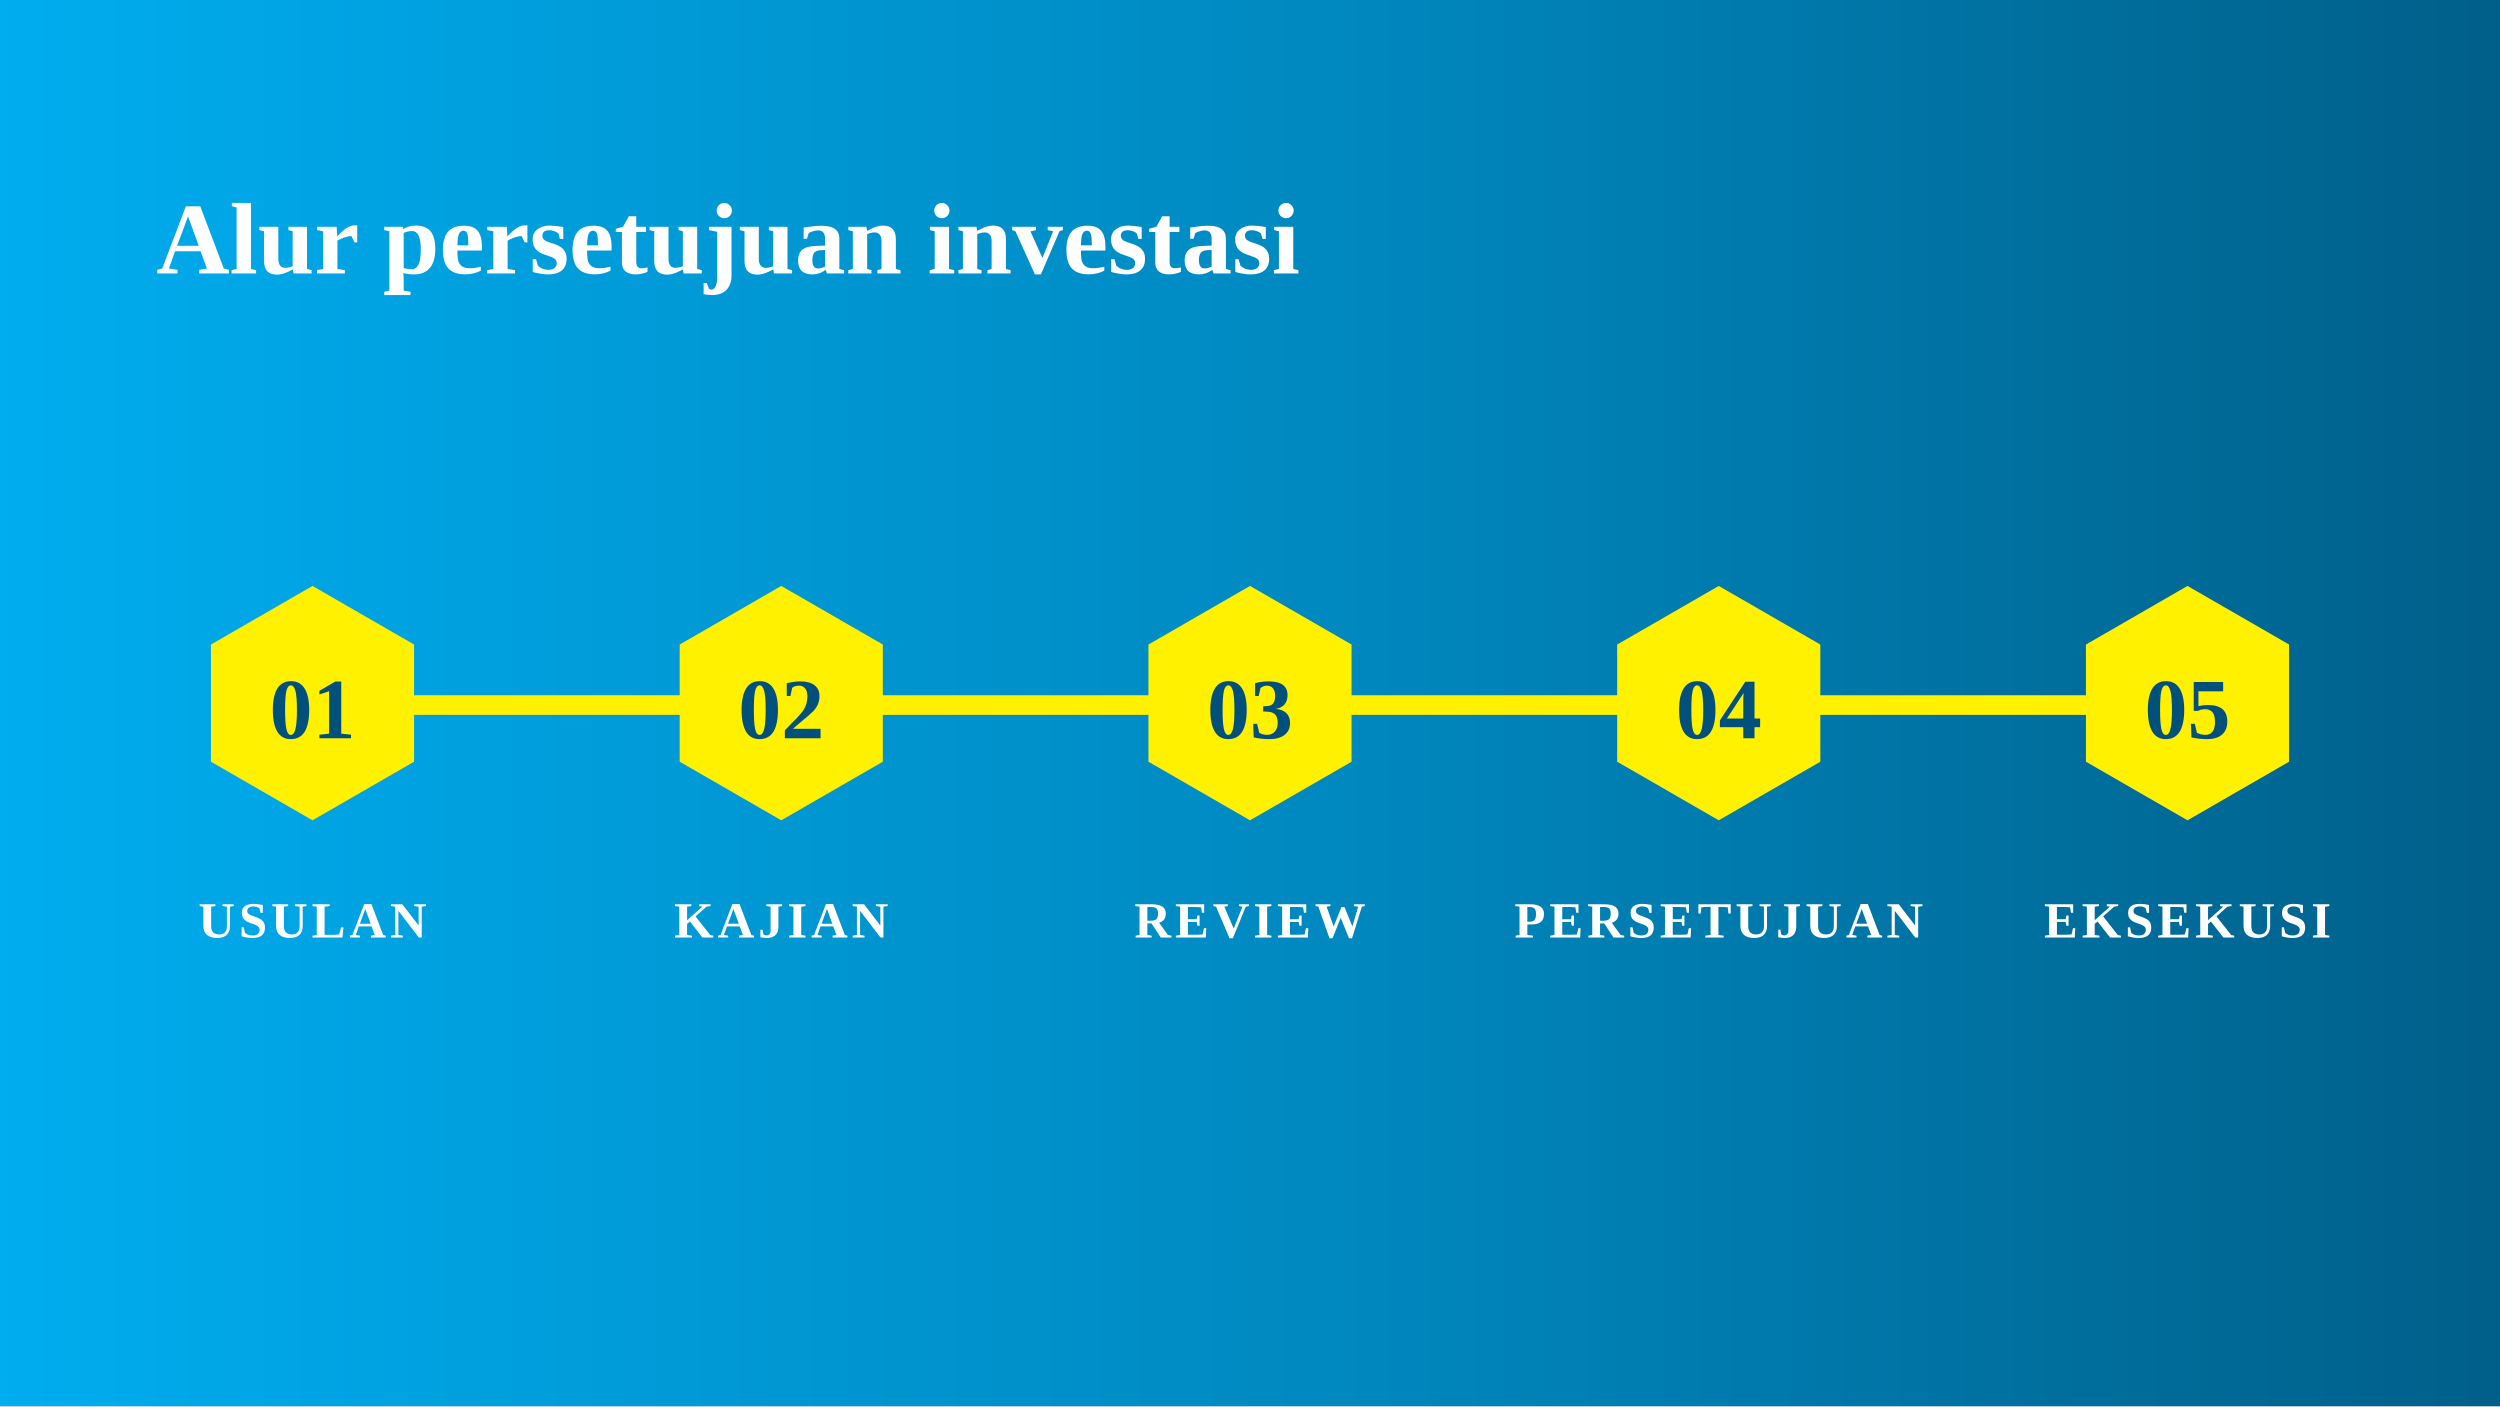
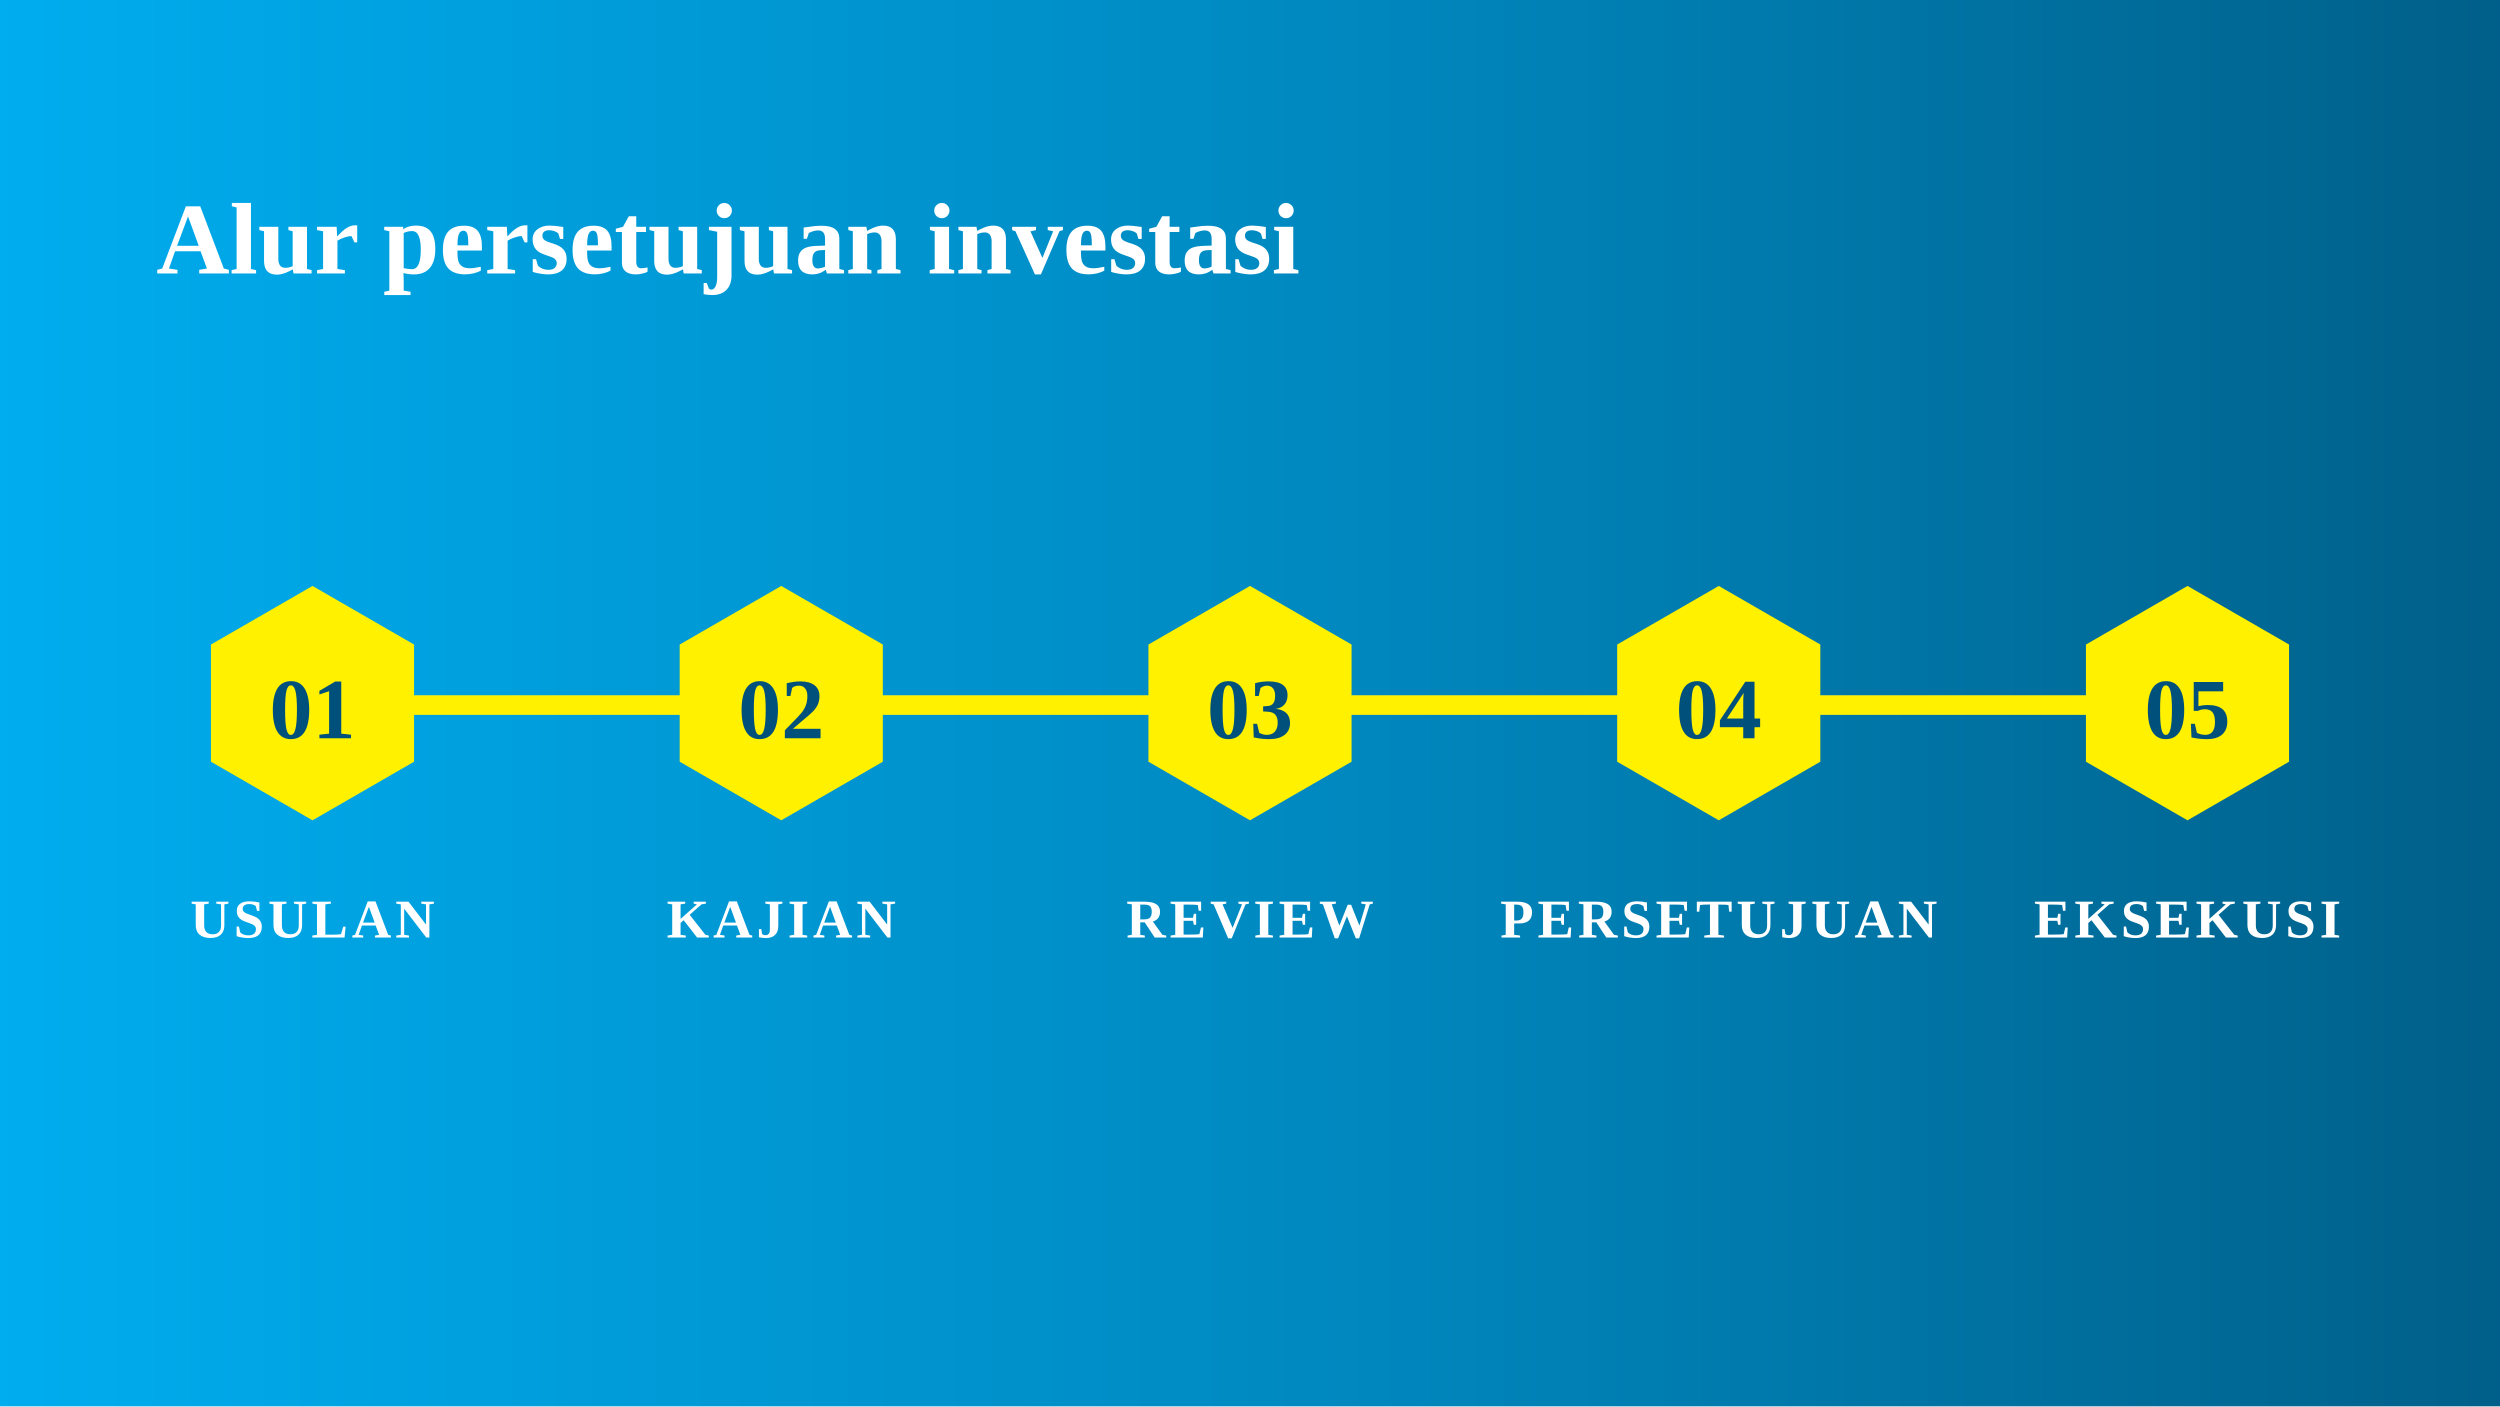
<svg xmlns="http://www.w3.org/2000/svg" viewBox="0 0 640 360" preserveAspectRatio="xMidYMid slice" aria-hidden="true">
  <defs>
    <linearGradient id="P0_E" x1="0" x2="1">
      <stop offset="0" stop-color="#FFF100" />
      <stop offset=".22" stop-color="#B9DE41" />
      <stop offset=".52" stop-color="#00A2BA" />
      <stop offset=".76" stop-color="#00ADEF" />
      <stop offset="1" stop-color="#005F89" />
    </linearGradient>
    <linearGradient id="P0_V" x1="0" y1="0" x2="0" y2="1">
      <stop offset="0" stop-color="#00BCC0" />
      <stop offset=".5" stop-color="#94DA63" />
      <stop offset="1" stop-color="#FFF100" />
    </linearGradient>
    <linearGradient id="P0_B" x1="0" x2="1">
      <stop offset="0" stop-color="#00ADEF" />
      <stop offset=".55" stop-color="#0087BE" />
      <stop offset="1" stop-color="#005F89" />
    </linearGradient>
    <linearGradient id="P0_N" x1="0" y1="0" x2=".4" y2="1">
      <stop offset="0" stop-color="#00618F" />
      <stop offset=".6" stop-color="#00507C" />
      <stop offset="1" stop-color="#004367" />
    </linearGradient>
    <linearGradient id="P0_C" x1="0" y1="1" x2="1" y2="0">
      <stop offset="0" stop-color="#009FDC" />
      <stop offset=".5" stop-color="#0073A3" />
      <stop offset="1" stop-color="#00567E" />
    </linearGradient>
    <linearGradient id="P0_S" x1="0" y1="0" x2="0" y2="1">
      <stop offset="0" stop-color="#005F89" />
      <stop offset=".55" stop-color="#00A2BA" />
      <stop offset=".85" stop-color="#B9DE41" />
      <stop offset="1" stop-color="#FFF100" />
    </linearGradient>
  </defs>
  <rect width="640" height="360" fill="url(#P0_B)" />
  <rect x="80" y="178" width="480" height="5" fill="#fff" fill-opacity=".25" />
  <rect class="a-wipe" style="--t:6s" x="80" y="178" width="480" height="5" fill="#FFF100" />
  <g class="a-pop" style="--d:0.00s;--t:6s">
    <polygon points="80.0,150.0 106.0,165.0 106.0,195.0 80.0,210.0 54.0,195.0 54.0,165.0" fill="#FFF100" />
    <text x="80" y="189" font-size="22" font-weight="700" fill="#00507C" text-anchor="middle">01</text>
-     <text x="80" y="240" font-size="13" font-weight="700" fill="#fff" text-anchor="middle" letter-spacing="1">USULAN</text>
+     <text x="80" y="240" font-size="14" font-weight="700" fill="#fff" text-anchor="middle" letter-spacing="1">USULAN</text>
  </g>
  <g class="a-pop" style="--d:0.55s;--t:6s">
    <polygon points="200.0,150.0 226.0,165.0 226.0,195.0 200.0,210.0 174.0,195.0 174.0,165.0" fill="#FFF100" />
    <text x="200" y="189" font-size="22" font-weight="700" fill="#00507C" text-anchor="middle">02</text>
-     <text x="200" y="240" font-size="13" font-weight="700" fill="#fff" text-anchor="middle" letter-spacing="1">KAJIAN</text>
+     <text x="200" y="240" font-size="14" font-weight="700" fill="#fff" text-anchor="middle" letter-spacing="1">KAJIAN</text>
  </g>
  <g class="a-pop" style="--d:1.10s;--t:6s">
    <polygon points="320.0,150.0 346.0,165.0 346.0,195.0 320.0,210.0 294.0,195.0 294.0,165.0" fill="#FFF100" />
    <text x="320" y="189" font-size="22" font-weight="700" fill="#00507C" text-anchor="middle">03</text>
-     <text x="320" y="240" font-size="13" font-weight="700" fill="#fff" text-anchor="middle" letter-spacing="1">REVIEW</text>
+     <text x="320" y="240" font-size="14" font-weight="700" fill="#fff" text-anchor="middle" letter-spacing="1">REVIEW</text>
  </g>
  <g class="a-pop" style="--d:1.65s;--t:6s">
    <polygon points="440.0,150.0 466.0,165.0 466.0,195.0 440.0,210.0 414.0,195.0 414.0,165.0" fill="#FFF100" />
    <text x="440" y="189" font-size="22" font-weight="700" fill="#00507C" text-anchor="middle">04</text>
-     <text x="440" y="240" font-size="13" font-weight="700" fill="#fff" text-anchor="middle" letter-spacing="1">PERSETUJUAN</text>
+     <text x="440" y="240" font-size="14" font-weight="700" fill="#fff" text-anchor="middle" letter-spacing="1">PERSETUJUAN</text>
  </g>
  <g class="a-pop" style="--d:2.20s;--t:6s">
    <polygon points="560.0,150.0 586.0,165.0 586.0,195.0 560.0,210.0 534.0,195.0 534.0,165.0" fill="#FFF100" />
    <text x="560" y="189" font-size="22" font-weight="700" fill="#00507C" text-anchor="middle">05</text>
-     <text x="560" y="240" font-size="13" font-weight="700" fill="#fff" text-anchor="middle" letter-spacing="1">EKSEKUSI</text>
+     <text x="560" y="240" font-size="14" font-weight="700" fill="#fff" text-anchor="middle" letter-spacing="1">EKSEKUSI</text>
  </g>
  <text x="40" y="70" font-size="26" font-weight="700" fill="#fff">Alur persetujuan investasi</text>
</svg>
